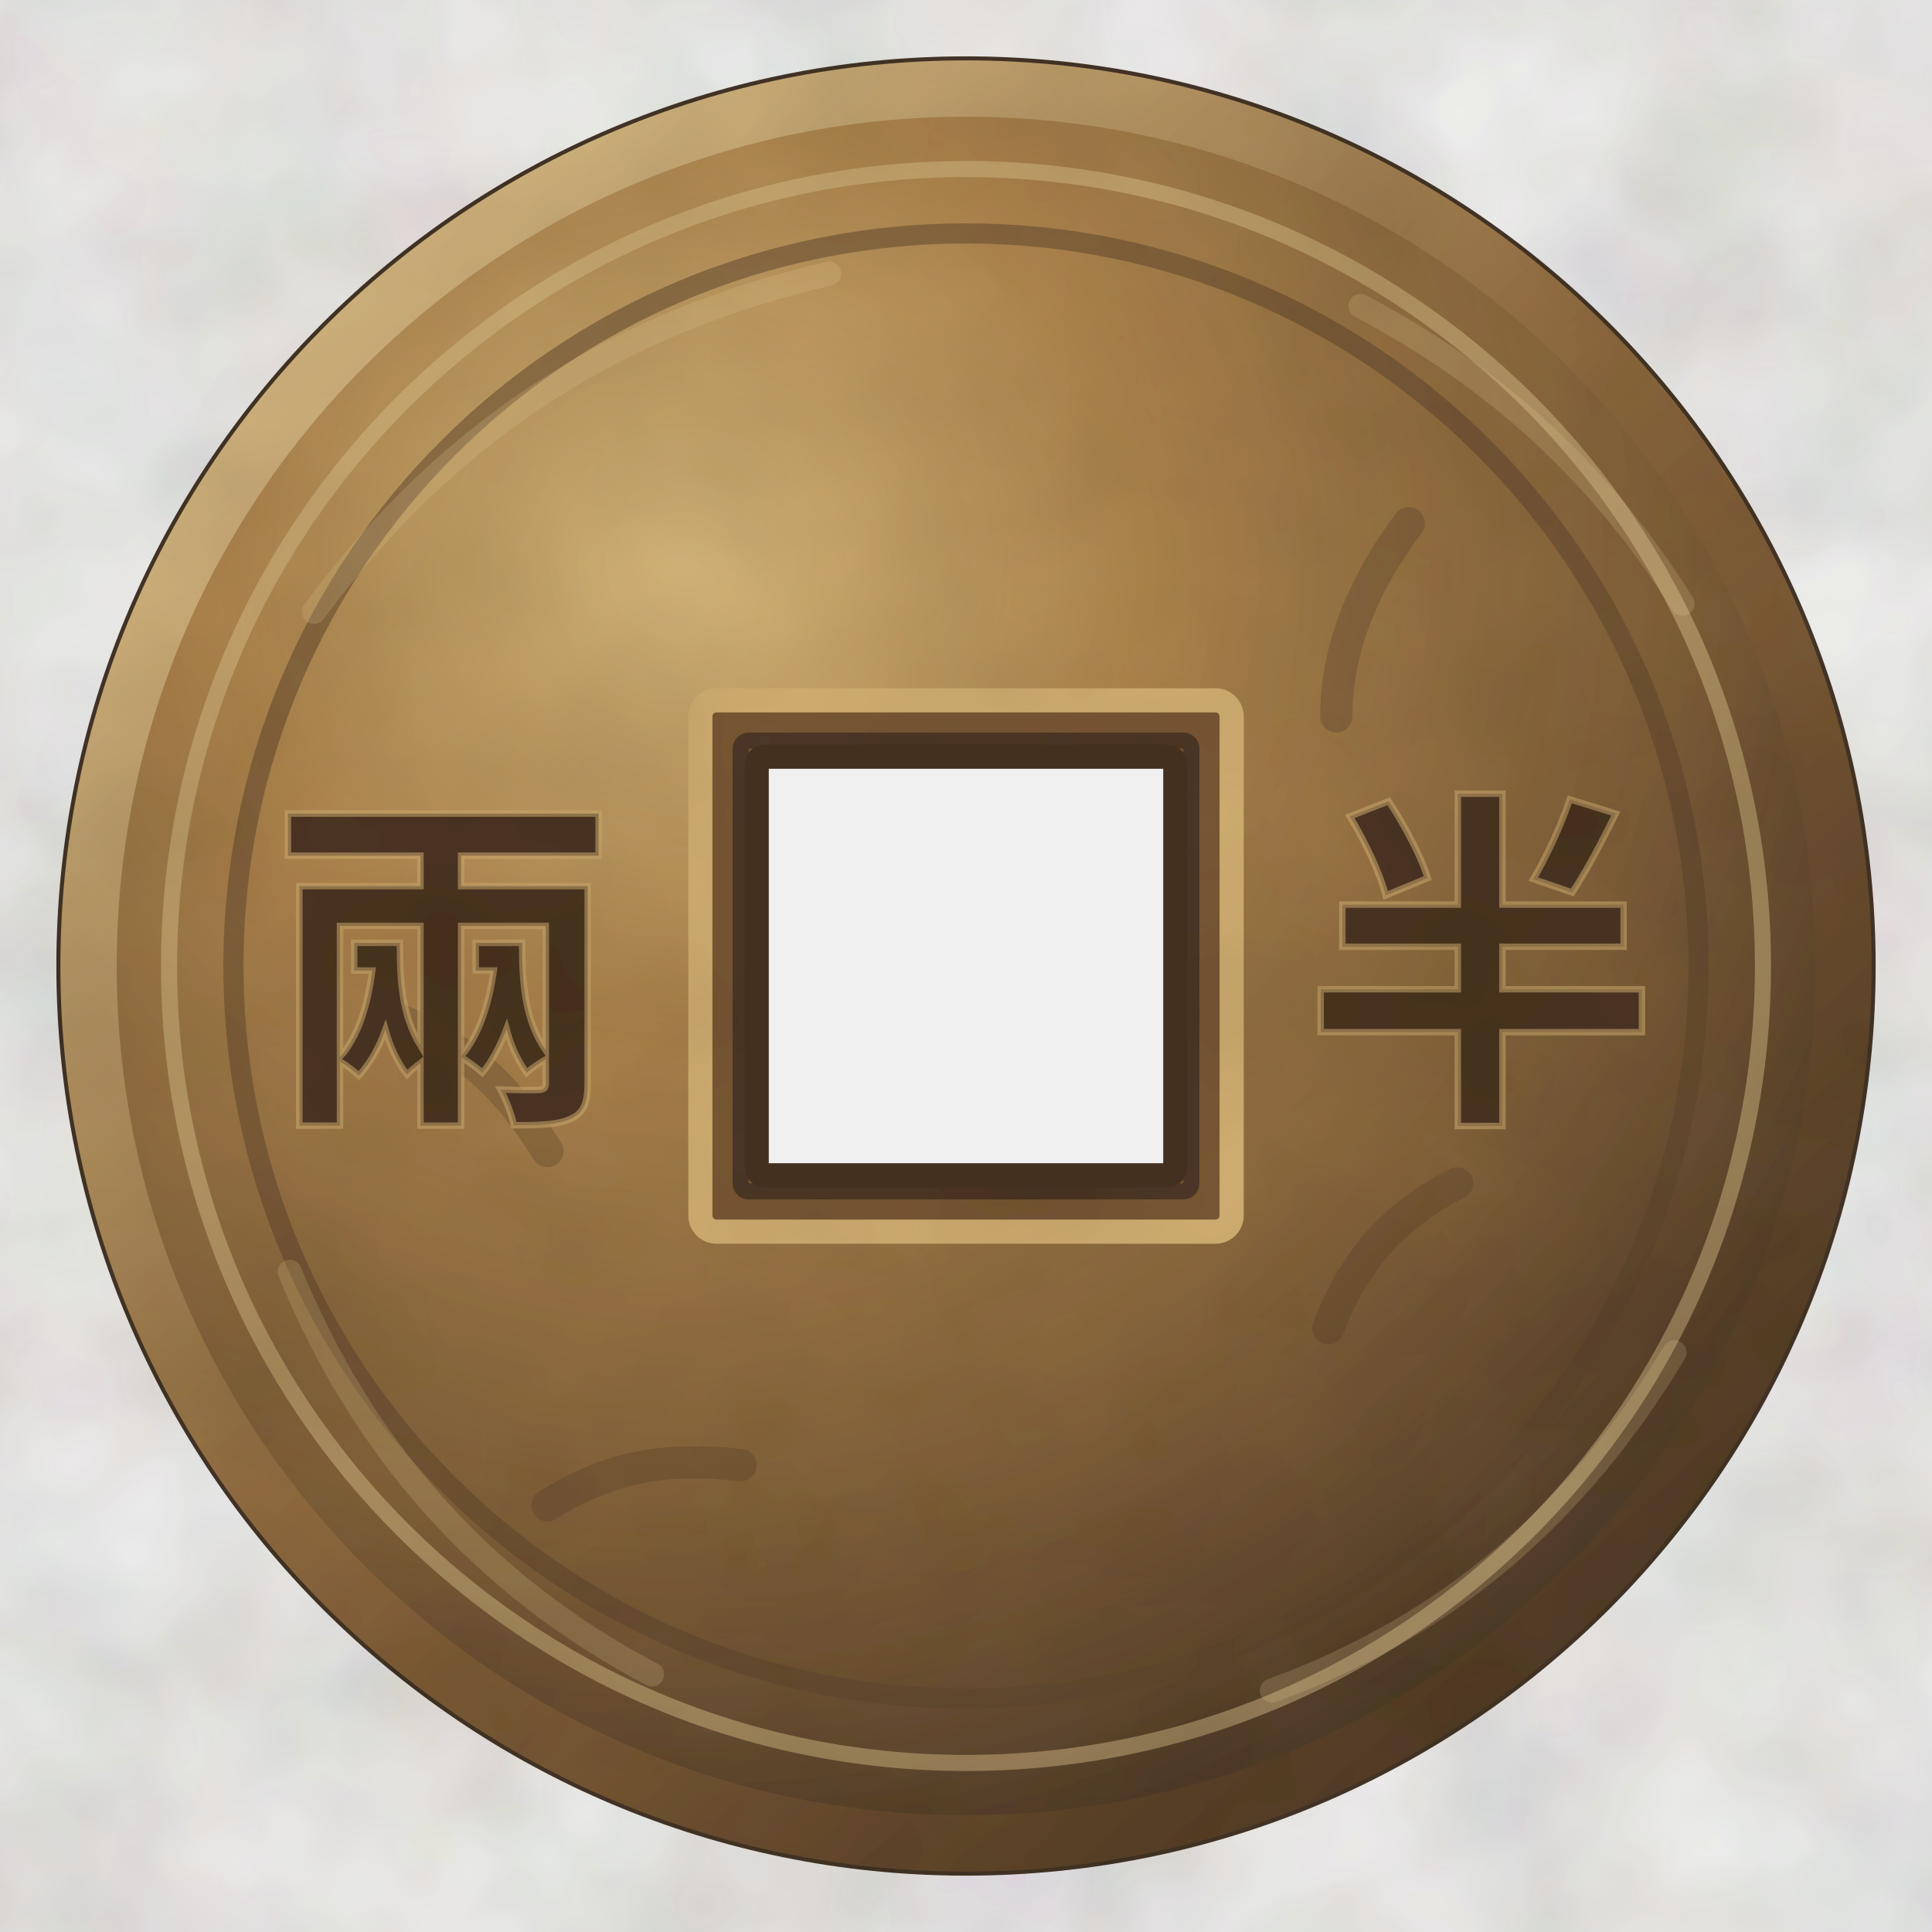
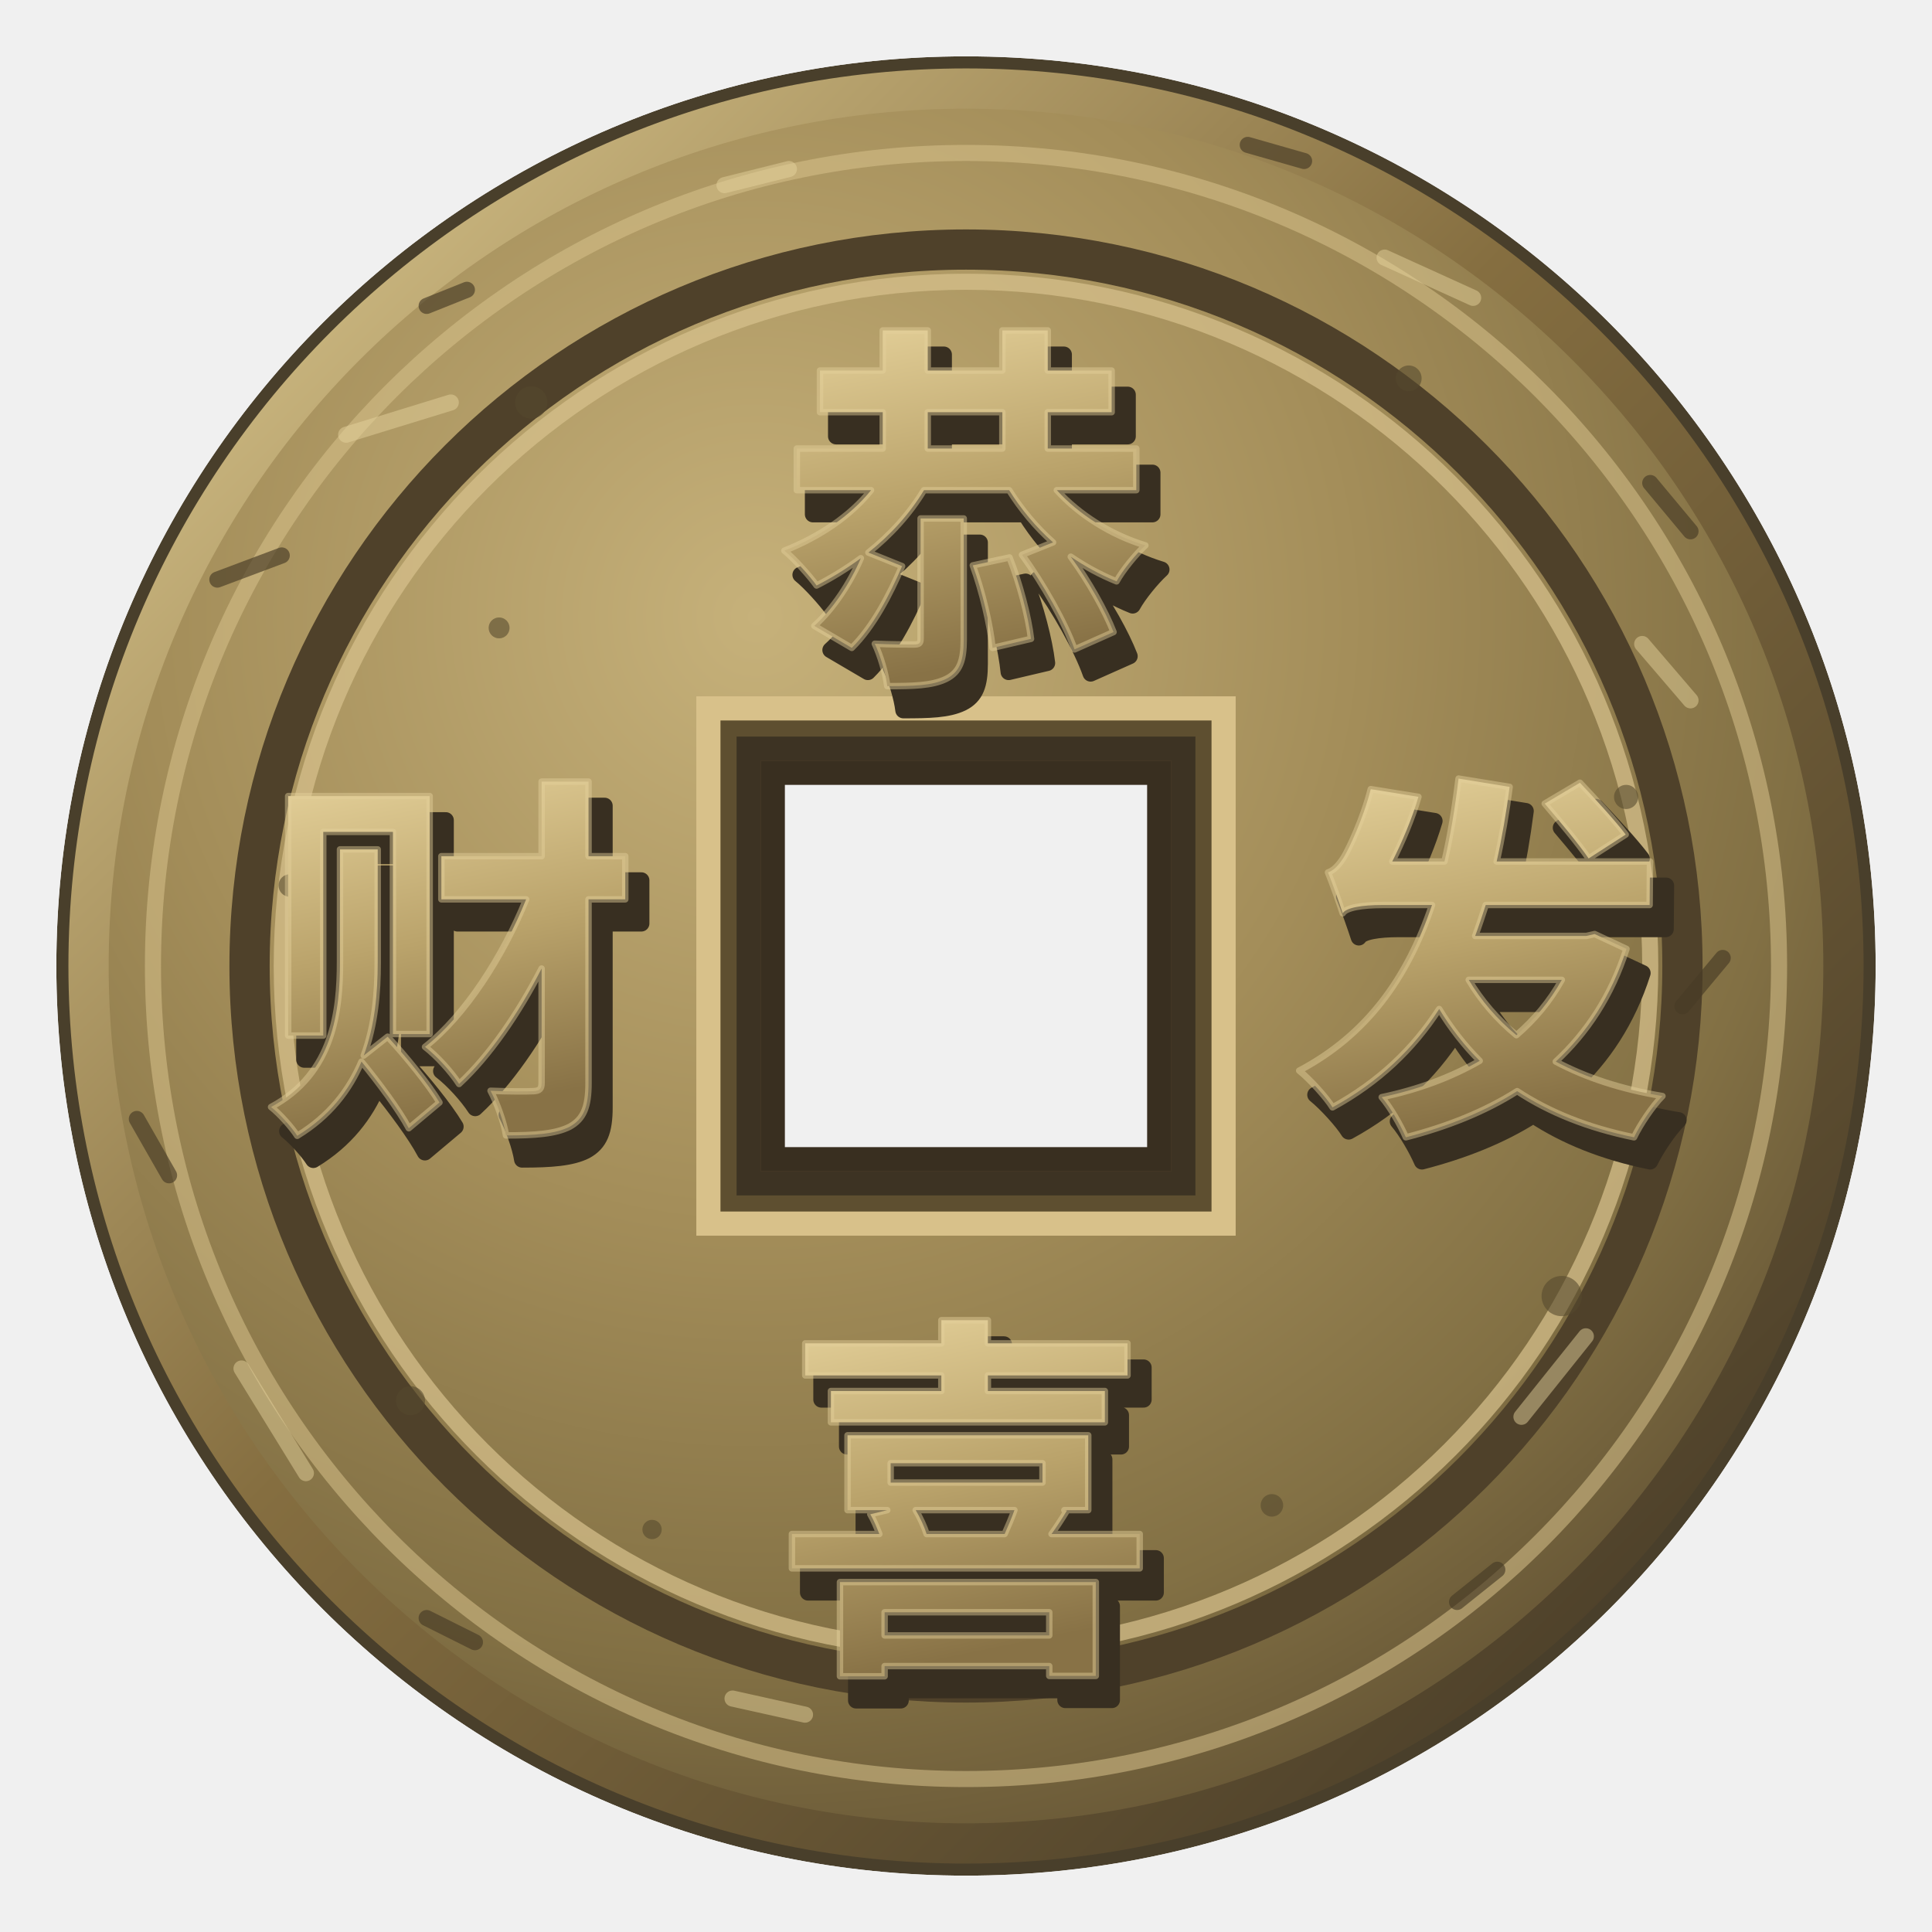
<svg xmlns="http://www.w3.org/2000/svg" viewBox="0 0 240 240" role="img" aria-labelledby="title">
  <defs>
-     <radialGradient id="bronze" cx="34%" cy="27%" r="78%">
-       <stop offset="0" stop-color="#d4b57a" />
-       <stop offset=".34" stop-color="#ad844d" />
-       <stop offset=".72" stop-color="#806039" />
-       <stop offset="1" stop-color="#4c3927" />
+     <radialGradient id="bronze" cx="38%" cy="30%" r="76%">
+       <stop offset="0" stop-color="#c6b17a" />
+       <stop offset=".46" stop-color="#a38d59" />
+       <stop offset=".79" stop-color="#827044" />
+       <stop offset="1" stop-color="#635334" />
    </radialGradient>
-     <linearGradient id="rim" x1=".1" y1=".05" x2=".9" y2=".95">
-       <stop stop-color="#dfc38b" />
-       <stop offset=".48" stop-color="#8e693e" />
-       <stop offset="1" stop-color="#493522" />
+     <linearGradient id="edge" x1="0" y1="0" x2="1" y2="1">
+       <stop stop-color="#e1ce94" />
+       <stop offset=".45" stop-color="#856e40" />
+       <stop offset="1" stop-color="#3e3424" />
    </linearGradient>
-     <filter id="cast" x="-8%" y="-8%" width="116%" height="116%">
-       <feTurbulence type="fractalNoise" baseFrequency=".045" numOctaves="3" seed="12" result="noise" />
-       <feColorMatrix in="noise" type="matrix" values=".25 0 0 0 0  0 .19 0 0 0  0 0 .11 0 0  0 0 0 .22 0" result="grain" />
-       <feBlend in="SourceGraphic" in2="grain" mode="multiply" />
-     </filter>
-     <mask id="cut">
-       <rect width="240" height="240" fill="white" />
-       <rect x="94" y="94" width="52" height="52" rx="1" fill="black" />
+     <linearGradient id="letters" x1="0" y1="0" x2=".2" y2="1">
+       <stop stop-color="#e4d099" />
+       <stop offset=".52" stop-color="#baa36b" />
+       <stop offset="1" stop-color="#887246" />
+     </linearGradient>
+     <mask id="coin-cut">
+       <circle cx="120" cy="120" r="113" fill="white" />
+       <rect x="96" y="96" width="48" height="48" fill="black" />
    </mask>
  </defs>
-   <g mask="url(#cut)" filter="url(#cast)">
-     <circle cx="120" cy="120" r="113" fill="#443426" />
-     <circle cx="120" cy="120" r="109" fill="url(#bronze)" stroke="url(#rim)" stroke-width="7" />
-     <circle cx="120" cy="120" r="99" fill="none" stroke="#dfc68f" stroke-opacity=".45" stroke-width="2" />
-     <circle cx="120" cy="120" r="91" fill="none" stroke="#5d452c" stroke-opacity=".5" stroke-width="2.5" />
-     <path d="M39 76c17-23 38-36 64-42M169 38c17 9 30 21 40 37M36 158c9 22 24 39 45 50M158 210c22-8 38-22 50-42" fill="none" stroke="#ecd39b" stroke-linecap="round" stroke-opacity=".2" stroke-width="3" />
-     <path d="M48 126c10 4 15 9 20 17M175 65c-6 8-9 16-9 24M68 187c8-5 15-6 24-5M181 147c-8 4-13 10-16 18" fill="none" stroke="#4f3924" stroke-linecap="round" stroke-opacity=".28" stroke-width="4" />
-     <rect x="87" y="87" width="66" height="66" rx="2" fill="#795936" stroke="#d2af72" stroke-width="3" />
-     <rect x="92" y="92" width="56" height="56" rx="1" fill="none" stroke="#4d3825" stroke-width="2" />
-     <g fill="#4c3521" stroke="#cfad72" stroke-opacity=".55" stroke-width=".8" font-family="STKaiti, KaiTi, Songti SC, STSong, serif" font-size="44" font-weight="700" text-anchor="middle">
-       <text x="55" y="136">兩</text>
-       <text x="184" y="136">半</text>
+   <g mask="url(#coin-cut)">
+     <circle cx="120" cy="120" r="113" fill="#493f2b" />
+     <circle cx="120" cy="120" r="109" fill="url(#bronze)" stroke="url(#edge)" stroke-width="5" />
+     <circle cx="120" cy="120" r="101" fill="none" stroke="#d6c18a" stroke-opacity=".55" stroke-width="2" />
+     <circle cx="120" cy="120" r="89" fill="none" stroke="#4f412a" stroke-width="5" />
+     <circle cx="120" cy="120" r="85" fill="none" stroke="#d7c18d" stroke-opacity=".72" stroke-width="2" />
+     <path d="M27 72l8-3m18-31 5-2m97-18 7 2m43 40 5 6M17 139l4 7m32 55 6 3m122-5 5-4m23-70 5-6" fill="none" stroke="#473b26" stroke-opacity=".65" stroke-linecap="round" stroke-width="2" />
+     <path d="M43 54l13-4m34-27 8-2m74 11 11 5m21 43 6 7M30 170l8 13m53 28 9 2m89-37 8-10" fill="none" stroke="#e5d29d" stroke-opacity=".48" stroke-linecap="round" stroke-width="2" />
+     <g fill="#55482c" opacity=".58">
+       <circle cx="66" cy="50" r="2" />
+       <circle cx="175" cy="47" r="1.6" />
+       <circle cx="202" cy="99" r="1.5" />
+       <circle cx="194" cy="161" r="2.5" />
+       <circle cx="137" cy="205" r="1.7" />
+       <circle cx="51" cy="174" r="1.8" />
+       <circle cx="36" cy="110" r="1.4" />
+       <circle cx="158" cy="187" r="1.4" />
+       <circle cx="81" cy="190" r="1.2" />
+       <circle cx="62" cy="78" r="1.3" />
+     </g>
+     <rect x="88" y="88" width="64" height="64" fill="#5e4f30" stroke="#d8c18a" stroke-width="3" />
+     <rect x="93" y="93" width="54" height="54" fill="none" stroke="#3d3323" stroke-width="3" />
+     <g font-family="KaiTi, STKaiti, Kaiti SC, Songti SC, SimSun, serif" font-size="47" font-weight="700" text-anchor="middle">
+       <g fill="#382f21" stroke="#382f21" stroke-linejoin="round" stroke-width="2" transform="translate(2 3)">
+         <text x="120" y="81">恭</text>
+         <text x="120" y="204">喜</text>
+         <text x="56" y="137">财</text>
+         <text x="184" y="137">发</text>
+       </g>
+       <g fill="url(#letters)" stroke="#e5d29d" stroke-opacity=".45" stroke-linejoin="round" stroke-width=".8">
+         <text x="120" y="81">恭</text>
+         <text x="120" y="204">喜</text>
+         <text x="56" y="137">财</text>
+         <text x="184" y="137">发</text>
+       </g>
    </g>
  </g>
-   <rect x="94" y="94" width="52" height="52" rx="1" fill="none" stroke="#44301f" stroke-width="3" />
+   <rect x="96" y="96" width="48" height="48" fill="none" stroke="#392f20" stroke-width="3" />
</svg>
